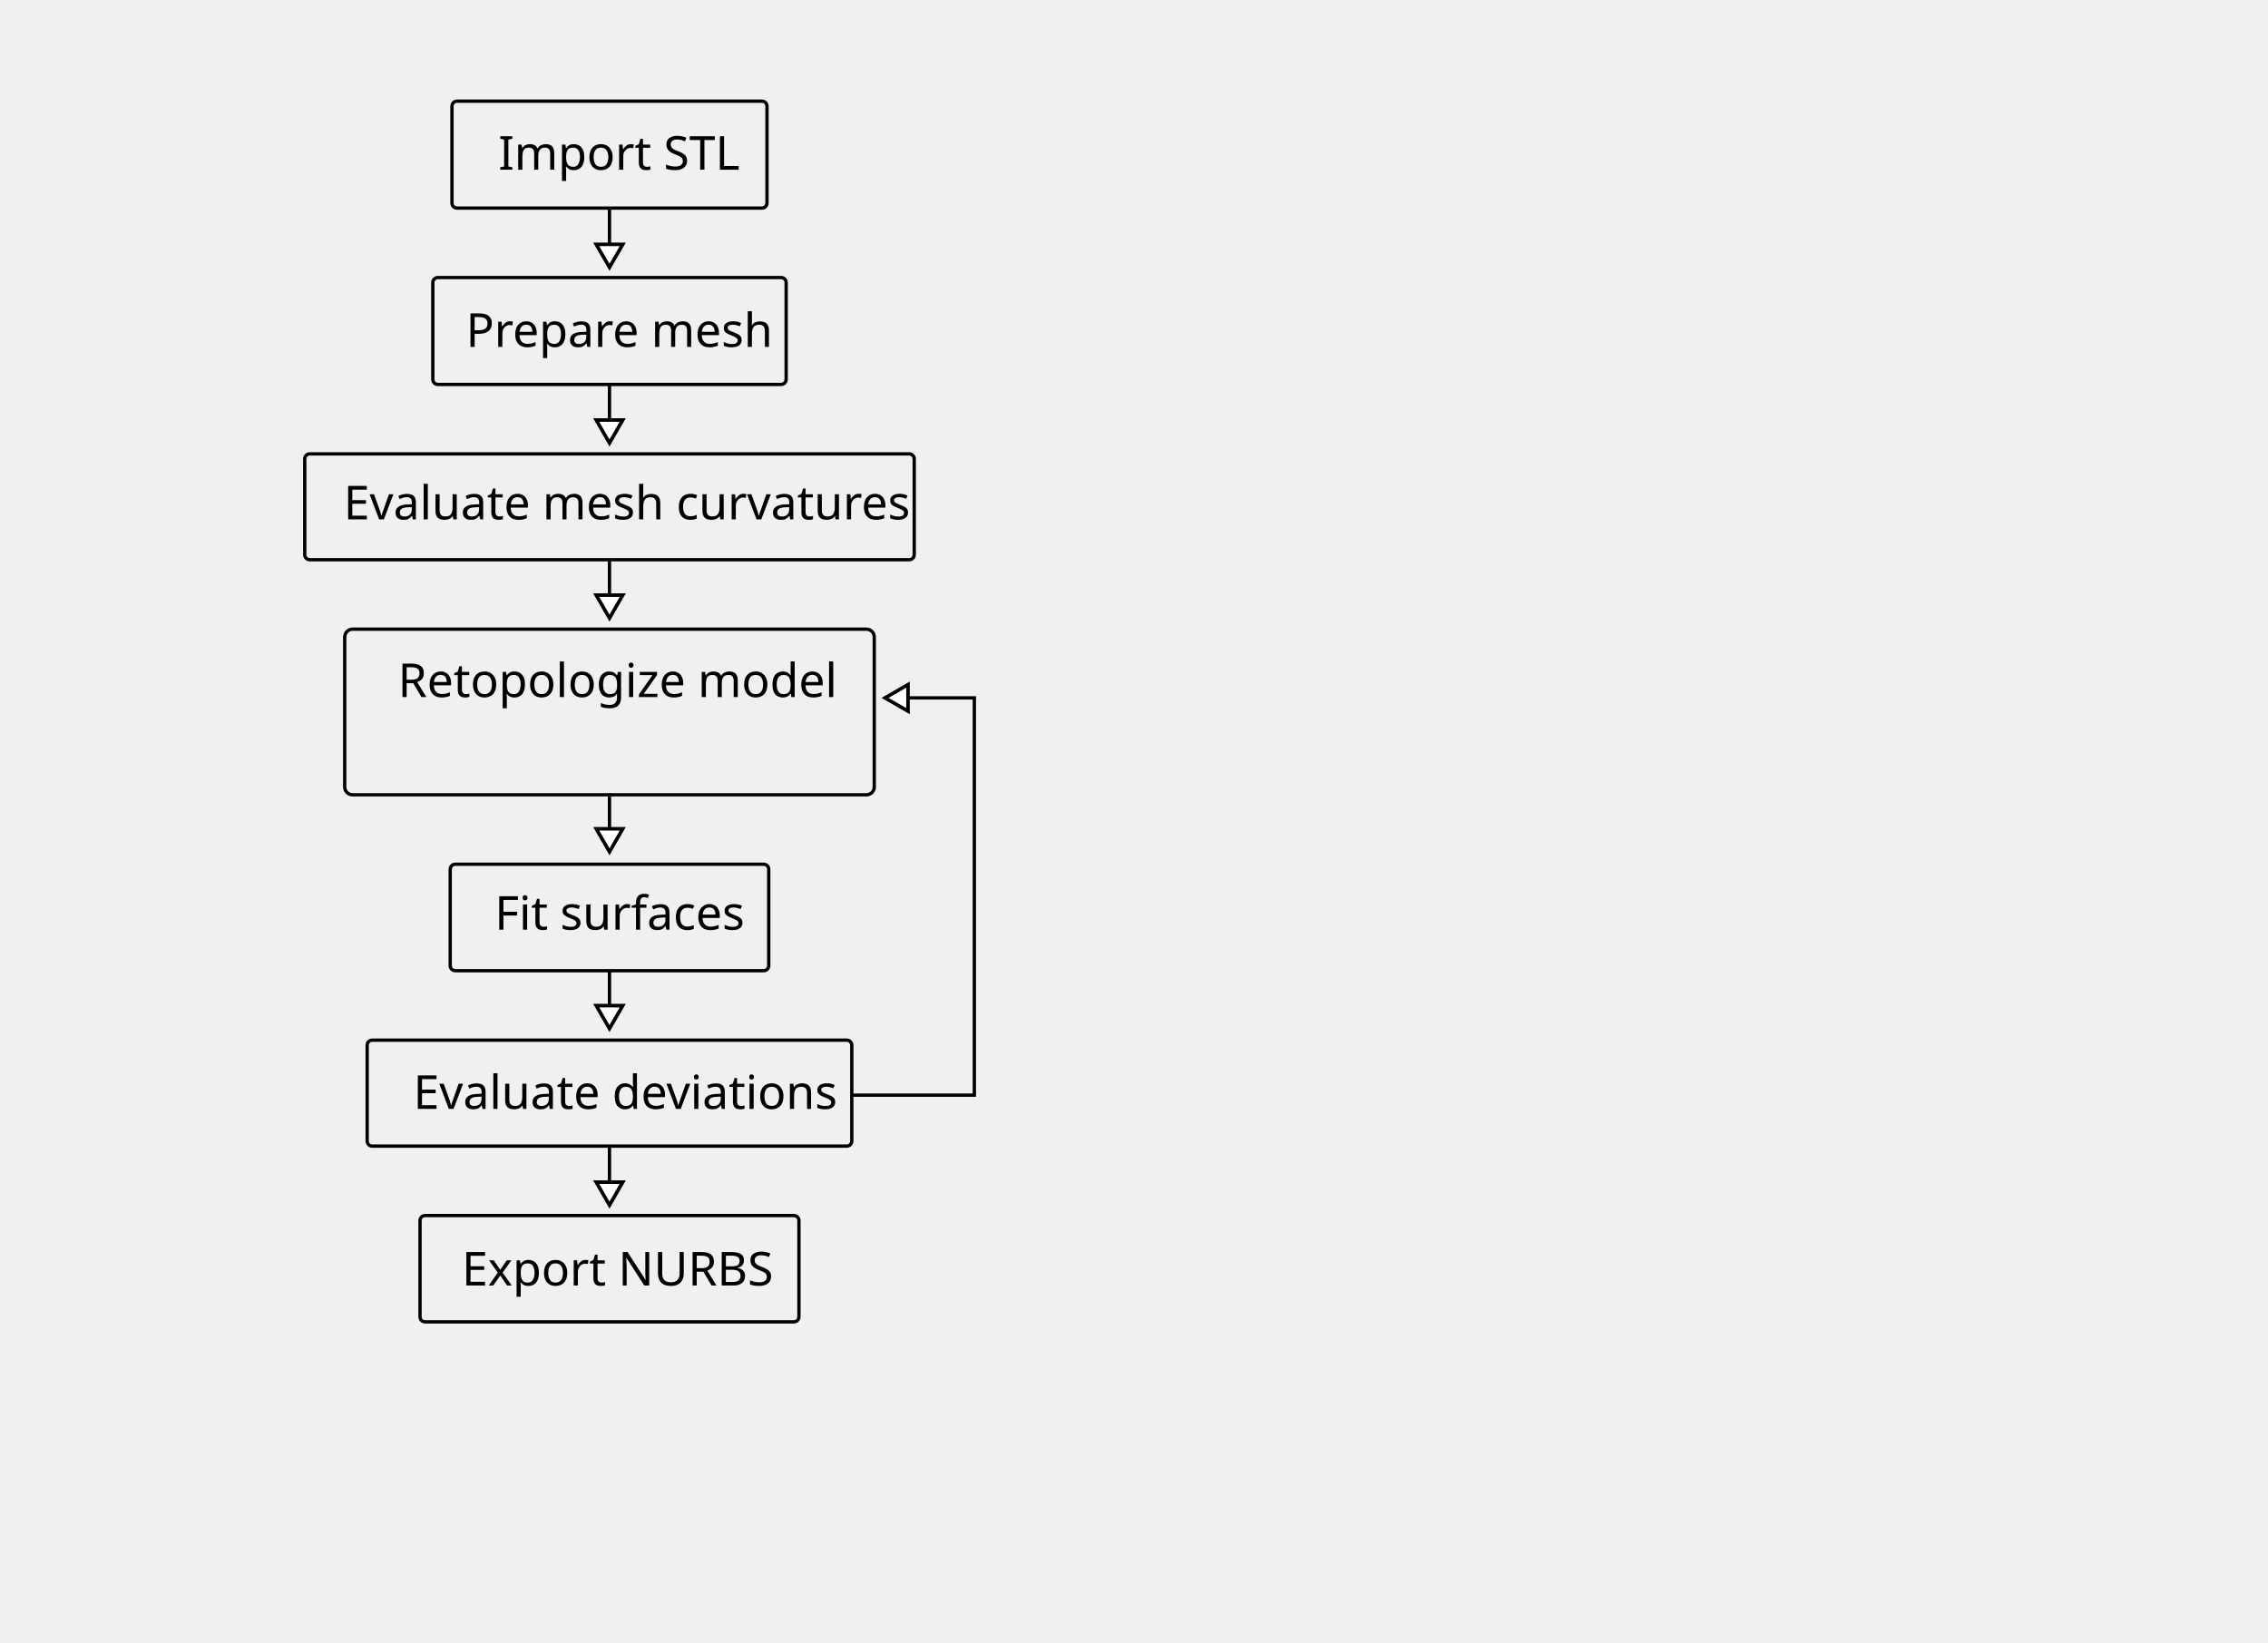
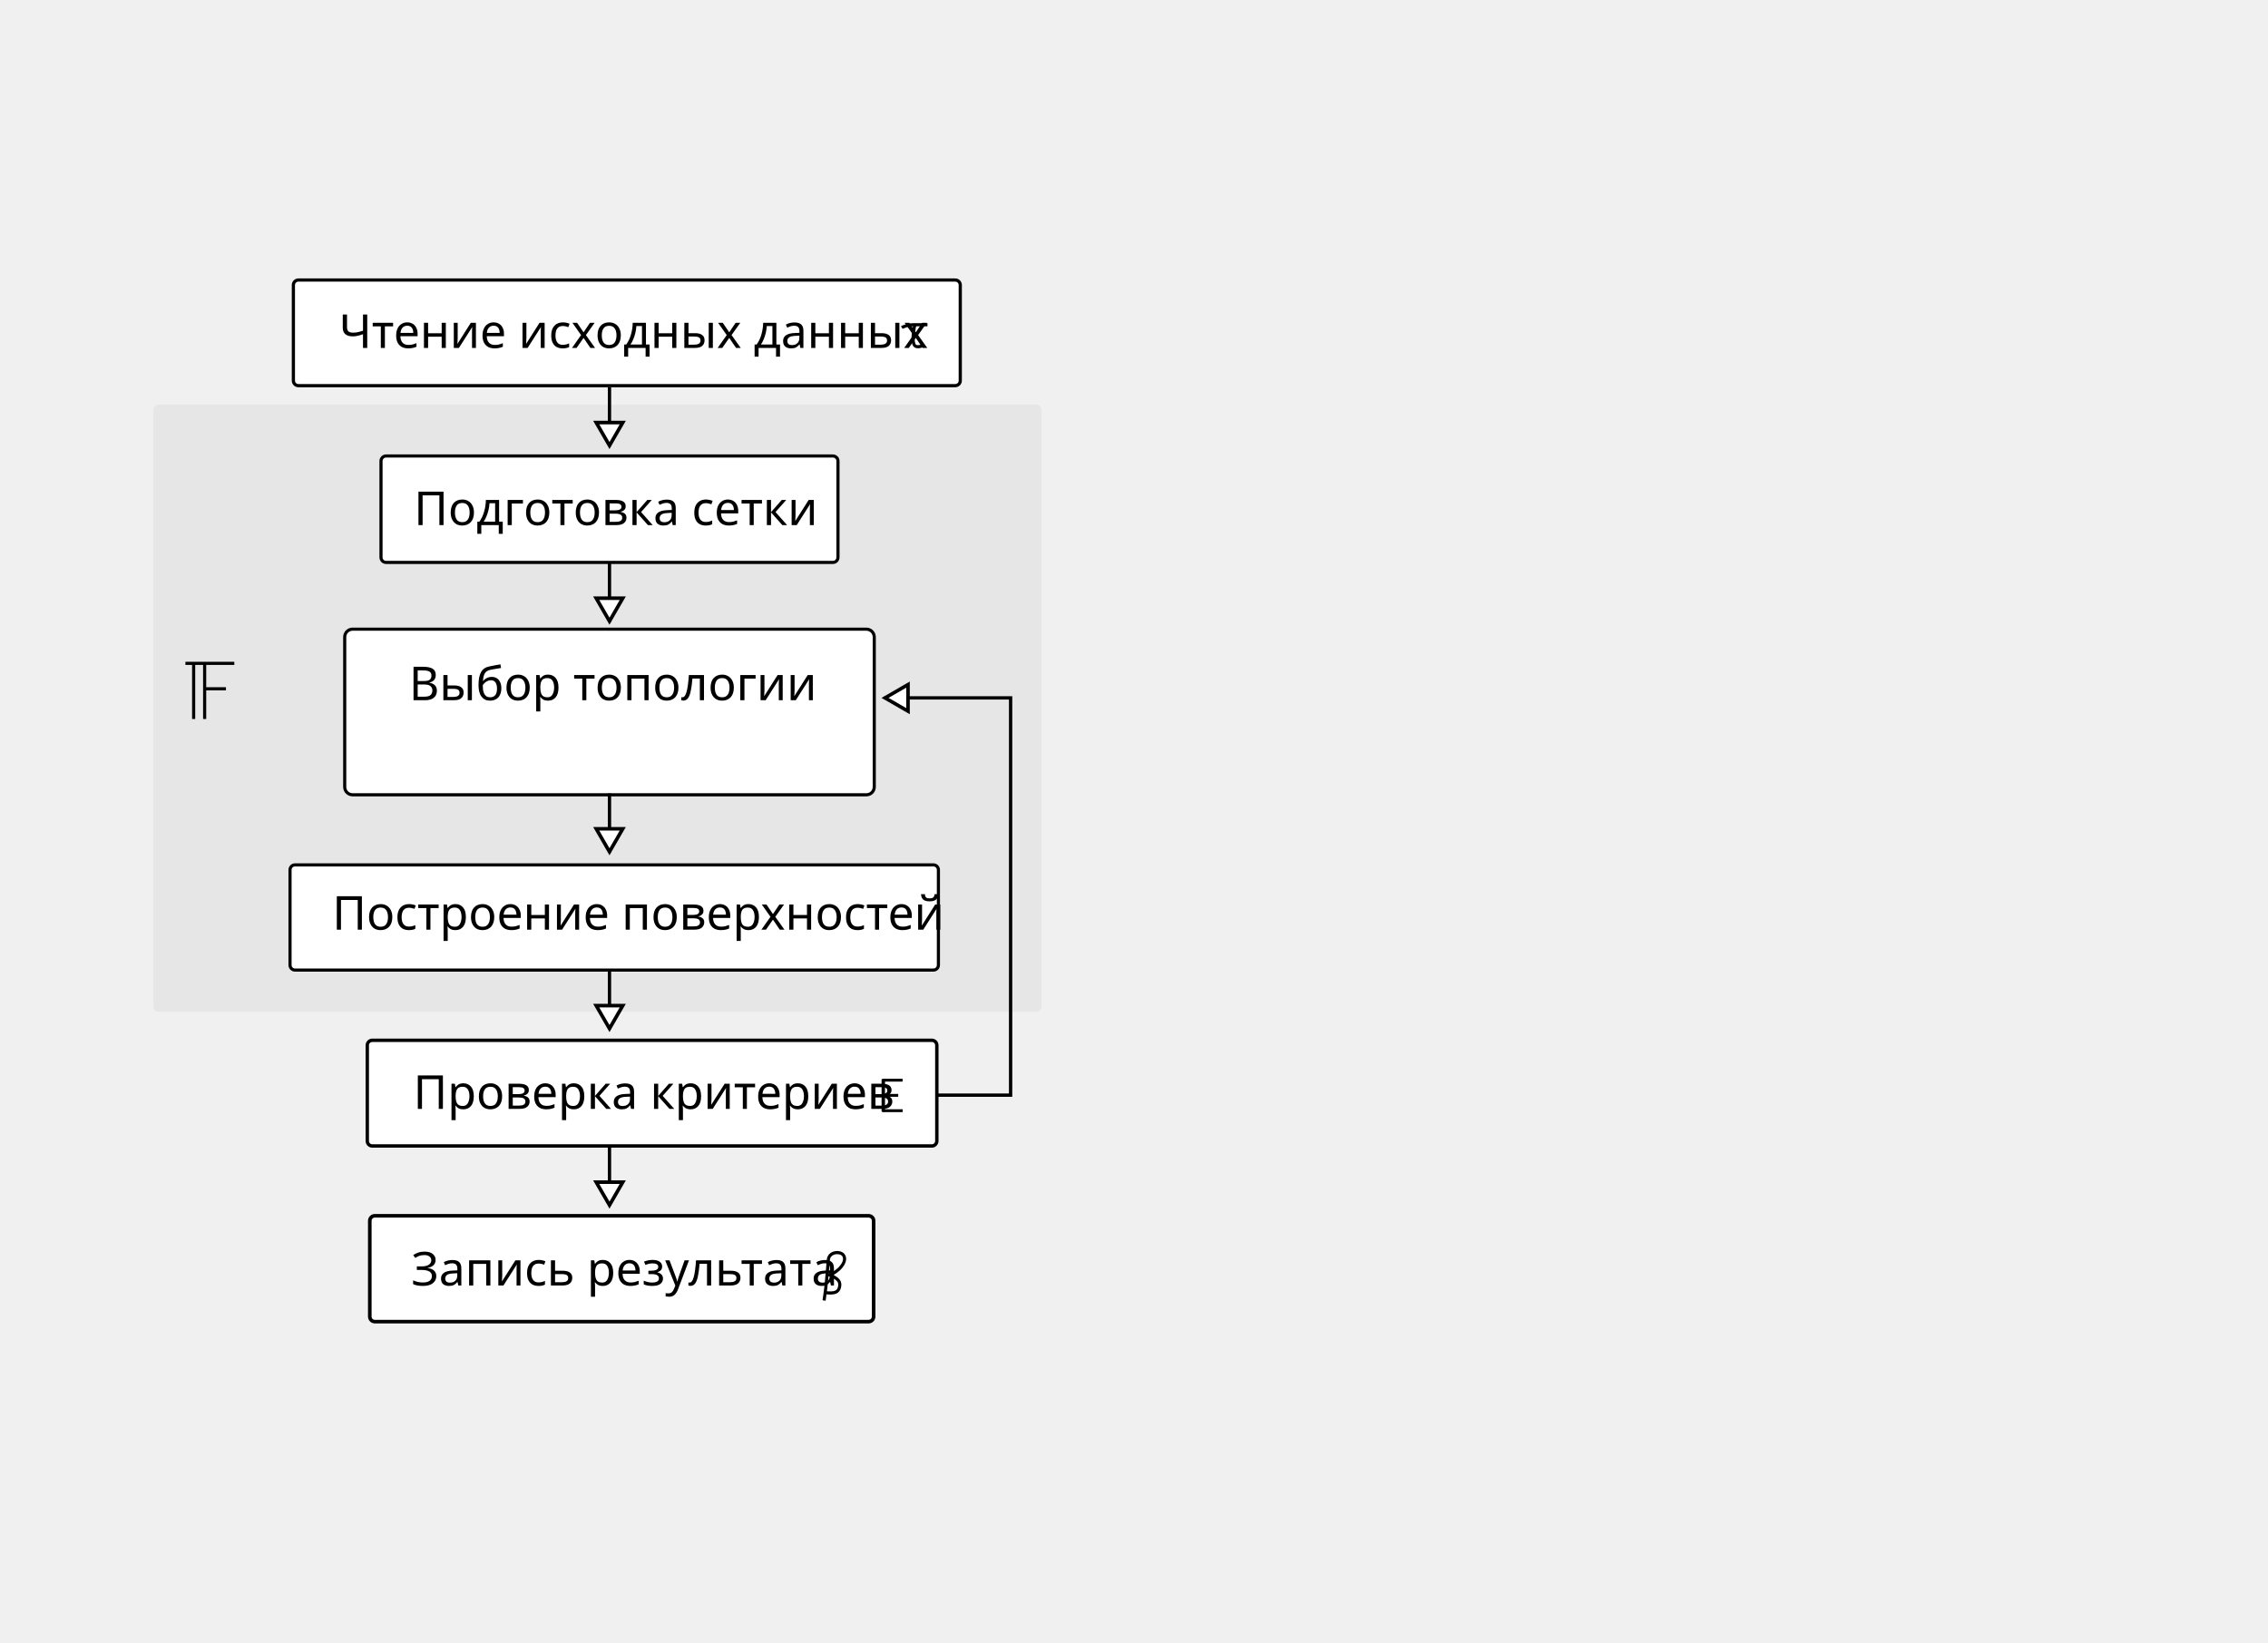
<svg xmlns="http://www.w3.org/2000/svg" width="410mm" height="297mm" viewBox="0 0 410 297" version="1.1" id="svg8">
  <defs id="defs2">
    <marker orient="auto" refY="0.0" refX="0.0" id="marker9406" style="overflow:visible">
      <path id="path9404" d="M 5.77,0.0 L -2.88,5.0 L -2.88,-5.0 L 5.77,0.0 z " style="fill-rule:evenodd;fill:#ffffff;stroke:#000000;stroke-width:1pt;stroke-opacity:1" transform="scale(0.8) translate(-6,0)" />
    </marker>
    <marker orient="auto" refY="0.0" refX="0.0" id="EmptyTriangleOutL" style="overflow:visible">
      <path id="path5281" d="M 5.77,0.0 L -2.88,5.0 L -2.88,-5.0 L 5.77,0.0 z " style="fill-rule:evenodd;fill:#ffffff;stroke:#000000;stroke-width:1pt;stroke-opacity:1" transform="scale(0.8) translate(-6,0)" />
    </marker>
    <marker orient="auto" refY="0.0" refX="0.0" id="marker7204" style="overflow:visible">
      <path id="path7202" d="M 5.77,0.0 L -2.88,5.0 L -2.88,-5.0 L 5.77,0.0 z " style="fill-rule:evenodd;fill:#ffffff;stroke:#000000;stroke-width:1pt;stroke-opacity:1" transform="scale(0.4) translate(-4.5,0)" />
    </marker>
    <marker orient="auto" refY="0.0" refX="0.0" id="EmptyTriangleOutM" style="overflow:visible">
      <path id="path5284" d="M 5.77,0.0 L -2.88,5.0 L -2.88,-5.0 L 5.77,0.0 z " style="fill-rule:evenodd;fill:#ffffff;stroke:#000000;stroke-width:1pt;stroke-opacity:1" transform="scale(0.4) translate(-4.5,0)" />
    </marker>
    <marker orient="auto" refY="0.0" refX="0.0" id="Arrow2Mend" style="overflow:visible;">
      <path id="path5148" style="fill-rule:evenodd;stroke-width:0.625;stroke-linejoin:round;stroke:#000000;stroke-opacity:1;fill:#000000;fill-opacity:1" d="M 8.719,4.034 L -2.207,0.016 L 8.719,-4.002 C 6.973,-1.63 6.983,1.616 8.719,4.034 z " transform="scale(0.6) rotate(180) translate(0,0)" />
    </marker>
    <marker orient="auto" refY="0.0" refX="0.0" id="Arrow1Lstart" style="overflow:visible">
      <path id="path5121" d="M 0.0,0.0 L 5.0,-5.0 L -12.5,0.0 L 5.0,5.0 L 0.0,0.0 z " style="fill-rule:evenodd;stroke:#000000;stroke-width:1pt;stroke-opacity:1;fill:#000000;fill-opacity:1" transform="scale(0.8) translate(12.5,0)" />
    </marker>
    <marker orient="auto" refY="0" refX="0" id="EmptyTriangleOutL-5" style="overflow:visible">
      <path id="path5281-6" d="M 5.77,0 -2.88,5 V -5 Z" style="fill:#ffffff;fill-rule:evenodd;stroke:#000000;stroke-width:1pt;stroke-opacity:1" transform="matrix(0.8,0,0,0.8,-4.8,0)" />
    </marker>
    <marker orient="auto" refY="0" refX="0" id="EmptyTriangleOutL-5-4" style="overflow:visible">
      <path id="path5281-6-3" d="M 5.77,0 -2.88,5 V -5 Z" style="fill:#ffffff;fill-rule:evenodd;stroke:#000000;stroke-width:1pt;stroke-opacity:1" transform="matrix(0.8,0,0,0.8,-4.8,0)" />
    </marker>
    <marker orient="auto" refY="0" refX="0" id="EmptyTriangleOutL-5-2" style="overflow:visible">
      <path id="path5281-6-7" d="M 5.77,0 -2.88,5 V -5 Z" style="fill:#ffffff;fill-rule:evenodd;stroke:#000000;stroke-width:1pt;stroke-opacity:1" transform="matrix(0.8,0,0,0.8,-4.8,0)" />
    </marker>
    <marker orient="auto" refY="0" refX="0" id="EmptyTriangleOutL-5-2-0" style="overflow:visible">
      <path id="path5281-6-7-5" d="M 5.77,0 -2.88,5 V -5 Z" style="fill:#ffffff;fill-rule:evenodd;stroke:#000000;stroke-width:1pt;stroke-opacity:1" transform="matrix(0.8,0,0,0.8,-4.8,0)" />
    </marker>
    <marker orient="auto" refY="0" refX="0" id="EmptyTriangleOutL-5-2-2" style="overflow:visible">
      <path id="path5281-6-7-2" d="M 5.77,0 -2.88,5 V -5 Z" style="fill:#ffffff;fill-rule:evenodd;stroke:#000000;stroke-width:1pt;stroke-opacity:1" transform="matrix(0.8,0,0,0.8,-4.8,0)" />
    </marker>
  </defs>
  <g id="layer1">
    <flowRoot xml:space="preserve" id="flowRoot815" style="font-style:normal;font-variant:normal;font-weight:normal;font-stretch:normal;font-size:40px;line-height:1.25;font-family:'Segoe UI';-inkscape-font-specification:'Segoe UI';letter-spacing:0px;word-spacing:0px;fill:#000000;fill-opacity:1;stroke:none" transform="scale(0.2645833)">
      <flowRegion id="flowRegion817" style="font-style:normal;font-variant:normal;font-weight:normal;font-stretch:normal;font-family:'Segoe UI';-inkscape-font-specification:'Segoe UI'">
        <rect id="rect819" width="397.143" height="187.143" x="110" y="89.663" style="font-style:normal;font-variant:normal;font-weight:normal;font-stretch:normal;font-family:'Segoe UI';-inkscape-font-specification:'Segoe UI'" />
      </flowRegion>
      <flowPara id="flowPara821" />
    </flowRoot>
    <flowRoot xml:space="preserve" id="flowRoot823" style="font-style:normal;font-weight:normal;font-size:40px;line-height:1.25;font-family:sans-serif;letter-spacing:0px;word-spacing:0px;fill:#000000;fill-opacity:1;stroke:none" transform="scale(0.2645833)">
      <flowRegion id="flowRegion825">
        <rect id="rect827" width="322.857" height="211.429" x="70" y="99.663" />
      </flowRegion>
      <flowPara id="flowPara829" />
    </flowRoot>
-     <path style="fill:none;stroke:#000000;stroke-width:0.6;stroke-linecap:butt;stroke-linejoin:miter;stroke-miterlimit:4;stroke-dasharray:none;stroke-opacity:1;marker-end:url(#EmptyTriangleOutL)" d="M 110.18,37.785 V 48.431" id="path5119" />
-     <g id="g7401" transform="translate(-0.9926624,-1.511902)">
-       <text id="text833-9-2-5-7" y="32.194" x="91.081" style="font-style:normal;font-weight:normal;font-size:10.583px;line-height:1.25;font-family:sans-serif;letter-spacing:0px;word-spacing:0px;fill:#000000;fill-opacity:1;stroke:none;stroke-width:0.265" xml:space="preserve">
-         <tspan id="tspan853-2-1-6" style="font-style:normal;font-variant:normal;font-weight:normal;font-stretch:normal;font-size:8.467px;font-family:'Segoe UI';-inkscape-font-specification:'Segoe UI';stroke-width:0.265" y="32.194" x="91.081">Import STL</tspan>
-       </text>
-       <rect ry="0.916" y="19.794" x="82.7" height="19.338" width="56.946" id="rect1771" style="opacity:1;fill:none;fill-opacity:0.804;stroke:#000000;stroke-width:0.6;stroke-miterlimit:4;stroke-dasharray:none;stroke-opacity:1" />
+     <rect style="opacity:1;fill:#ffffff;fill-opacity:1;stroke:#000000;stroke-width:0.579;stroke-miterlimit:4;stroke-dasharray:none;stroke-opacity:1" id="rect1771" width="120.558" height="19.093" x="53.036" y="50.62" ry="0.904" />
+     <text xml:space="preserve" style="font-style:normal;font-weight:normal;font-size:10.583px;line-height:1.25;font-family:sans-serif;letter-spacing:0px;word-spacing:0px;fill:#000000;fill-opacity:1;stroke:none;stroke-width:0.265" x="61.294" y="62.897" id="text833-9-2-5-7">
+       <tspan x="61.294" y="62.897" style="font-style:normal;font-variant:normal;font-weight:normal;font-stretch:normal;font-size:8.467px;font-family:'Segoe UI';-inkscape-font-specification:'Segoe UI';stroke-width:0.265" id="tspan853-2-1-6">Чтение исходных данных</tspan>
+     </text>
+     <rect ry="0.969" y="73.161" x="27.718" height="109.741" width="160.565" id="rect18791" style="opacity:1;fill:#e6e6e6;fill-opacity:1;stroke:none;stroke-width:0.564;stroke-miterlimit:4;stroke-dasharray:none;stroke-opacity:1" />
+     <g style="stroke-width:0.307;stroke-miterlimit:4;stroke-dasharray:none" transform="matrix(1.838661,0,0,1.838661,-297.642,68.25704)" id="g18785">
+       <path style="fill:none;fill-rule:evenodd;stroke:#000000;stroke-width:0.307;stroke-linecap:butt;stroke-linejoin:miter;stroke-miterlimit:4;stroke-dasharray:none;stroke-opacity:1" d="m 180.919,28.03 0,5.535" id="path18738" />
+       <path style="fill:none;fill-rule:evenodd;stroke:#000000;stroke-width:0.307;stroke-linecap:butt;stroke-linejoin:miter;stroke-miterlimit:4;stroke-dasharray:none;stroke-opacity:1" d="m 182.001,28.03 0,5.535" id="path18738-0" />
+       <path style="fill:none;fill-rule:evenodd;stroke:#000000;stroke-width:0.307;stroke-linecap:butt;stroke-linejoin:miter;stroke-miterlimit:4;stroke-dasharray:none;stroke-opacity:1" d="m 184.917,28.095 -4.807,0" id="path18738-0-0" />
+       <path style="fill:none;fill-rule:evenodd;stroke:#000000;stroke-width:0.307;stroke-linecap:butt;stroke-linejoin:miter;stroke-miterlimit:4;stroke-dasharray:none;stroke-opacity:1" d="m 184.096,30.594 -2.178,0" id="path18738-0-0-4" />
    </g>
-     <g id="g7153" transform="translate(-5.102686,-6.978977)">
-       <text id="text833-9-2-5-7-6" y="69.684" x="89.33" style="font-style:normal;font-weight:normal;font-size:10.583px;line-height:1.25;font-family:sans-serif;letter-spacing:0px;word-spacing:0px;fill:#000000;fill-opacity:1;stroke:none;stroke-width:0.265" xml:space="preserve">
-         <tspan id="tspan853-2-1-6-3" style="font-style:normal;font-variant:normal;font-weight:normal;font-stretch:normal;font-size:8.467px;font-family:'Segoe UI';-inkscape-font-specification:'Segoe UI';stroke-width:0.265" y="69.684" x="89.33">Prepare mesh</tspan>
-       </text>
-       <rect ry="0.915" y="57.152" x="83.346" height="19.321" width="63.874" id="rect1771-5" style="opacity:1;fill:none;fill-opacity:0.804;stroke:#000000;stroke-width:0.6;stroke-miterlimit:4;stroke-dasharray:none;stroke-opacity:1" />
+     <rect style="opacity:1;fill:#ffffff;fill-opacity:1;stroke:#000000;stroke-width:0.564;stroke-miterlimit:4;stroke-dasharray:none;stroke-opacity:1" id="rect1771-9-7" width="95.728" height="29.938" x="62.316" y="113.736" ry="1.418" />
+     <path style="fill:none;stroke:#000000;stroke-width:0.6;stroke-linecap:butt;stroke-linejoin:miter;stroke-miterlimit:4;stroke-dasharray:none;stroke-opacity:1;marker-end:url(#EmptyTriangleOutL)" d="m 110.18,70 0,10.646" id="path5119" />
+     <rect style="opacity:1;fill:#ffffff;fill-opacity:1;stroke:#000000;stroke-width:0.564;stroke-miterlimit:4;stroke-dasharray:none;stroke-opacity:1" id="rect1771-9-5" width="117.213" height="19.013" x="52.429" y="156.344" ry="0.9" />
+     <rect style="opacity:1;fill:#ffffff;fill-opacity:1;stroke:#000000;stroke-width:0.564;stroke-miterlimit:4;stroke-dasharray:none;stroke-opacity:1" id="rect1771-5" width="82.609" height="19.24" x="68.876" y="82.428" ry="0.911" />
+     <text xml:space="preserve" style="font-style:normal;font-weight:normal;font-size:10.583px;line-height:1.25;font-family:sans-serif;letter-spacing:0px;word-spacing:0px;fill:#000000;fill-opacity:1;stroke:none;stroke-width:0.265" x="74.819" y="94.92" id="text833-9-2-5-7-6">
+       <tspan x="74.819" y="94.92" style="font-style:normal;font-variant:normal;font-weight:normal;font-stretch:normal;font-size:8.467px;font-family:'Segoe UI';-inkscape-font-specification:'Segoe UI';stroke-width:0.265" id="tspan853-2-1-6-3">Подготовка сетки</tspan>
+     </text>
+     <rect style="opacity:1;fill:#ffffff;fill-opacity:1;stroke:#000000;stroke-width:0.611;stroke-miterlimit:4;stroke-dasharray:none;stroke-opacity:1" id="rect1771-9-5-2" width="102.96" height="19.107" x="66.397" y="188.051" ry="0.905" />
+     <text xml:space="preserve" style="font-style:normal;font-weight:normal;font-size:10.583px;line-height:1.25;font-family:sans-serif;letter-spacing:0px;word-spacing:0px;fill:#000000;fill-opacity:1;stroke:none;stroke-width:0.265" x="73.929" y="126.577" id="text833-9">
+       <tspan x="73.929" y="126.577" style="font-style:normal;font-variant:normal;font-weight:normal;font-stretch:normal;font-size:8.467px;font-family:'Segoe UI';-inkscape-font-specification:'Segoe UI';stroke-width:0.265" id="tspan853">Выбор топологии</tspan>
+     </text>
+     <rect style="opacity:1;fill:#ffffff;fill-opacity:1;stroke:#000000;stroke-width:0.649;stroke-miterlimit:4;stroke-dasharray:none;stroke-opacity:1" id="rect1771-9-5-2-4" width="91.081" height="19.131" x="66.849" y="219.777" ry="0.906" />
+     <flowRoot xml:space="preserve" id="flowRoot857" style="font-style:normal;font-weight:normal;font-size:10.583px;line-height:1.25;font-family:sans-serif;letter-spacing:0px;word-spacing:0px;fill:#000000;fill-opacity:1;stroke:none">
+       <flowRegion id="flowRegion859">
+         <rect id="rect861" width="136.449" height="27.592" x="74.252" y="128.014" />
+       </flowRegion>
+       <flowPara id="flowPara863" style="font-style:italic;font-variant:normal;font-weight:normal;font-stretch:normal;font-size:7.056px;font-family:'Segoe UI';-inkscape-font-specification:'Segoe UI Italic'">Задание сети кривых</flowPara>
+     </flowRoot>
+     <text xml:space="preserve" style="font-style:normal;font-weight:normal;font-size:10.583px;line-height:1.25;font-family:sans-serif;letter-spacing:0px;word-spacing:0px;fill:#000000;fill-opacity:1;stroke:none;stroke-width:0.265" x="60.062" y="168.057" id="text833-9-2">
+       <tspan x="60.062" y="168.057" style="font-style:normal;font-variant:normal;font-weight:normal;font-stretch:normal;font-size:8.467px;font-family:'Segoe UI';-inkscape-font-specification:'Segoe UI';stroke-width:0.265" id="tspan853-2">Построение поверхностей</tspan>
+     </text>
+     <text xml:space="preserve" style="font-style:normal;font-weight:normal;font-size:10.583px;line-height:1.25;font-family:sans-serif;letter-spacing:0px;word-spacing:0px;fill:#000000;fill-opacity:1;stroke:none;stroke-width:0.265" x="74.708" y="200.452" id="text833-7">
+       <tspan id="tspan831-2" x="74.708" y="200.452" style="font-style:normal;font-variant:normal;font-weight:normal;font-stretch:normal;font-size:8.467px;font-family:'Segoe UI';-inkscape-font-specification:'Segoe UI';stroke-width:0.265">Проверка критериев</tspan>
+     </text>
+     <text xml:space="preserve" style="font-style:normal;font-weight:normal;font-size:10.583px;line-height:1.25;font-family:sans-serif;letter-spacing:0px;word-spacing:0px;fill:#000000;fill-opacity:1;stroke:none;stroke-width:0.6;stroke-miterlimit:4;stroke-dasharray:none" x="74.357" y="232.38" id="text833-9-2-5">
+       <tspan x="74.357" y="232.38" style="font-style:normal;font-variant:normal;font-weight:normal;font-stretch:normal;font-size:8.467px;font-family:'Segoe UI';-inkscape-font-specification:'Segoe UI';stroke-width:0.6;stroke-miterlimit:4;stroke-dasharray:none" id="tspan853-2-1">Запись результата</tspan>
+     </text>
+     <g id="g18734" transform="matrix(0.7165665,0,0,0.7305177,45.5588,16.32763)" style="stroke-width:0.78;stroke-miterlimit:4;stroke-dasharray:none">
+       <path style="fill:none;fill-rule:evenodd;stroke:#000000;stroke-width:0.78;stroke-linecap:butt;stroke-linejoin:miter;stroke-miterlimit:4;stroke-dasharray:none;stroke-opacity:1" d="m 167.233,57.955 c 0,0 -0.883,3.436 -0.213,4.943 0.469,1.056 2.219,0.263 2.219,0.263" id="path18725" />
+       <path style="fill:none;fill-rule:evenodd;stroke:#000000;stroke-width:0.78;stroke-linecap:butt;stroke-linejoin:miter;stroke-miterlimit:4;stroke-dasharray:none;stroke-opacity:1" d="m 163.921,58.711 c 0,0 1.257,-0.809 3.702,-0.708 l 2.784,0" id="path18727" />
    </g>
-     <g id="g7158" transform="translate(0,-2.41179)">
-       <text id="text833" y="96.301" x="62.109" style="font-style:normal;font-weight:normal;font-size:10.583px;line-height:1.25;font-family:sans-serif;letter-spacing:0px;word-spacing:0px;fill:#000000;fill-opacity:1;stroke:none;stroke-width:0.265" xml:space="preserve">
-         <tspan style="font-style:normal;font-variant:normal;font-weight:normal;font-stretch:normal;font-size:8.467px;font-family:'Segoe UI';-inkscape-font-specification:'Segoe UI';stroke-width:0.265" y="96.301" x="62.109" id="tspan831">Evaluate mesh curvatures</tspan>
-       </text>
-       <rect ry="0.906" y="84.458" x="55.09" height="19.137" width="110.181" id="rect1771-9" style="opacity:1;fill:none;fill-opacity:0.804;stroke:#000000;stroke-width:0.6;stroke-miterlimit:4;stroke-dasharray:none;stroke-opacity:1" />
-     </g>
-     <g id="g7381" transform="translate(-5.074436,1.217288)">
-       <text id="text833-9" y="124.79" x="77.008" style="font-style:normal;font-weight:normal;font-size:10.583px;line-height:1.25;font-family:sans-serif;letter-spacing:0px;word-spacing:0px;fill:#000000;fill-opacity:1;stroke:none;stroke-width:0.265" xml:space="preserve">
-         <tspan id="tspan853" style="font-style:normal;font-variant:normal;font-weight:normal;font-stretch:normal;font-size:8.467px;font-family:'Segoe UI';-inkscape-font-specification:'Segoe UI';stroke-width:0.265" y="124.79" x="77.008">Retopologize model</tspan>
-       </text>
-       <flowRoot transform="matrix(0.2645833,0,0,0.2645833,30.10321,43.53906)" style="font-style:normal;font-weight:normal;font-size:40px;line-height:1.25;font-family:sans-serif;letter-spacing:0px;word-spacing:0px;fill:#000000;fill-opacity:1;stroke:none" id="flowRoot857" xml:space="preserve">
-         <flowRegion id="flowRegion859">
-           <rect y="312.52" x="191.429" height="104.286" width="515.714" id="rect861" />
-         </flowRegion>
-         <flowPara style="font-style:italic;font-variant:normal;font-weight:normal;font-stretch:normal;font-size:26.667px;font-family:'Segoe UI';-inkscape-font-specification:'Segoe UI Italic'" id="flowPara863">Outline curve network</flowPara>
-       </flowRoot>
-       <rect ry="1.418" y="112.519" x="67.391" height="29.938" width="95.728" id="rect1771-9-7" style="opacity:1;fill:none;fill-opacity:0.804;stroke:#000000;stroke-width:0.6;stroke-miterlimit:4;stroke-dasharray:none;stroke-opacity:1" />
-     </g>
-     <g id="g7386" transform="translate(-5.756359,7.946156)">
-       <text id="text833-9-2" y="160.111" x="95.182" style="font-style:normal;font-weight:normal;font-size:10.583px;line-height:1.25;font-family:sans-serif;letter-spacing:0px;word-spacing:0px;fill:#000000;fill-opacity:1;stroke:none;stroke-width:0.265" xml:space="preserve">
-         <tspan id="tspan853-2" style="font-style:normal;font-variant:normal;font-weight:normal;font-stretch:normal;font-size:8.467px;font-family:'Segoe UI';-inkscape-font-specification:'Segoe UI';stroke-width:0.265" y="160.111" x="95.182">Fit surfaces</tspan>
-       </text>
-       <rect ry="0.912" y="148.28" x="87.146" height="19.249" width="57.581" id="rect1771-9-5" style="opacity:1;fill:none;fill-opacity:0.804;stroke:#000000;stroke-width:0.6;stroke-miterlimit:4;stroke-dasharray:none;stroke-opacity:1" />
-     </g>
-     <g id="g7396" transform="translate(-1.756901,11.72972)">
-       <text id="text833-7" y="188.722" x="76.465" style="font-style:normal;font-weight:normal;font-size:10.583px;line-height:1.25;font-family:sans-serif;letter-spacing:0px;word-spacing:0px;fill:#000000;fill-opacity:1;stroke:none;stroke-width:0.265" xml:space="preserve">
-         <tspan style="font-style:normal;font-variant:normal;font-weight:normal;font-stretch:normal;font-size:8.467px;font-family:'Segoe UI';-inkscape-font-specification:'Segoe UI';stroke-width:0.265" y="188.722" x="76.465" id="tspan831-2">Evaluate deviations</tspan>
-       </text>
-       <rect ry="0.907" y="176.298" x="68.131" height="19.154" width="87.612" id="rect1771-9-5-2" style="opacity:1;fill:none;fill-opacity:0.804;stroke:#000000;stroke-width:0.6;stroke-miterlimit:4;stroke-dasharray:none;stroke-opacity:1" />
-     </g>
-     <g id="g7391" transform="translate(-4.72892,16.63095)">
-       <text id="text833-9-2-5" y="215.749" x="88.209" style="font-style:normal;font-weight:normal;font-size:10.583px;line-height:1.25;font-family:sans-serif;letter-spacing:0px;word-spacing:0px;fill:#000000;fill-opacity:1;stroke:none;stroke-width:0.6;stroke-miterlimit:4;stroke-dasharray:none" xml:space="preserve">
-         <tspan id="tspan853-2-1" style="font-style:normal;font-variant:normal;font-weight:normal;font-stretch:normal;font-size:8.467px;font-family:'Segoe UI';-inkscape-font-specification:'Segoe UI';stroke-width:0.6;stroke-miterlimit:4;stroke-dasharray:none" y="215.749" x="88.209">Export NURBS</tspan>
-       </text>
-       <rect ry="0.91" y="203.103" x="80.658" height="19.216" width="68.501" id="rect1771-9-5-2-4" style="opacity:1;fill:none;fill-opacity:0.804;stroke:#000000;stroke-width:0.6;stroke-miterlimit:4;stroke-dasharray:none;stroke-opacity:1" />
-     </g>
-     <path style="fill:none;stroke:#000000;stroke-width:0.6;stroke-linecap:butt;stroke-linejoin:miter;stroke-miterlimit:4;stroke-dasharray:none;stroke-opacity:1;marker-end:url(#EmptyTriangleOutL-5)" d="M 110.18,69.54 V 80.187" id="path5119-3" />
-     <path style="fill:none;stroke:#000000;stroke-width:0.6;stroke-linecap:butt;stroke-linejoin:miter;stroke-miterlimit:4;stroke-dasharray:none;stroke-opacity:1;marker-end:url(#EmptyTriangleOutL-5-4)" d="m 110.18,101.196 v 10.646" id="path5119-3-7" />
+     <path style="fill:none;stroke:#000000;stroke-width:0.6;stroke-linecap:butt;stroke-linejoin:miter;stroke-miterlimit:4;stroke-dasharray:none;stroke-opacity:1;marker-end:url(#EmptyTriangleOutL-5)" d="m 110.18,101.755 0,10.646" id="path5119-3" />
    <path style="fill:none;stroke:#000000;stroke-width:0.6;stroke-linecap:butt;stroke-linejoin:miter;stroke-miterlimit:4;stroke-dasharray:none;stroke-opacity:1;marker-end:url(#EmptyTriangleOutL-5-2)" d="m 110.18,143.435 v 10.646" id="path5119-3-79" />
    <path style="fill:none;stroke:#000000;stroke-width:0.6;stroke-linecap:butt;stroke-linejoin:miter;stroke-miterlimit:4;stroke-dasharray:none;stroke-opacity:1;marker-end:url(#EmptyTriangleOutL-5-2-0)" d="m 110.18,175.396 v 10.646" id="path5119-3-79-8" />
    <path style="fill:none;stroke:#000000;stroke-width:0.6;stroke-linecap:butt;stroke-linejoin:miter;stroke-miterlimit:4;stroke-dasharray:none;stroke-opacity:1;marker-end:url(#EmptyTriangleOutL-5-2-2)" d="m 110.18,207.313 v 10.646" id="path5119-3-79-1" />
-     <path style="fill:none;stroke:#000000;stroke-width:0.6;stroke-linecap:butt;stroke-linejoin:miter;stroke-miterlimit:4;stroke-dasharray:none;stroke-opacity:1;marker-end:url(#marker9406)" d="M 153.836,197.97 H 176.137 V 126.155 H 159.884" id="path9402" />
+     <path style="fill:none;stroke:#000000;stroke-width:0.6;stroke-linecap:butt;stroke-linejoin:miter;stroke-miterlimit:4;stroke-dasharray:none;stroke-opacity:1;marker-end:url(#marker9406)" d="m 169.353,197.97 13.341,0 0,-71.815 -22.81,0" id="path9402" />
+     <g id="g18956" transform="matrix(0.9160656,0,0,0.760514,13.19245,47.3658)" style="stroke-width:0.676;stroke-miterlimit:4;stroke-dasharray:none">
+       <path style="fill:none;fill-rule:evenodd;stroke:#000000;stroke-width:0.676;stroke-linecap:butt;stroke-linejoin:miter;stroke-miterlimit:4;stroke-dasharray:none;stroke-opacity:1" d="m 159.908,194.259 0,7.677" id="path18738-4" />
+       <path style="fill:none;fill-rule:evenodd;stroke:#000000;stroke-width:0.676;stroke-linecap:butt;stroke-linejoin:miter;stroke-miterlimit:4;stroke-dasharray:none;stroke-opacity:1" d="m 163.718,194.471 -4.023,0" id="path18738-0-0-1" />
+       <path style="fill:none;fill-rule:evenodd;stroke:#000000;stroke-width:0.676;stroke-linecap:butt;stroke-linejoin:miter;stroke-miterlimit:4;stroke-dasharray:none;stroke-opacity:1" d="m 162.854,198.078 -3.021,0" id="path18738-0-0-4-1" />
+       <path style="fill:none;fill-rule:evenodd;stroke:#000000;stroke-width:0.676;stroke-linecap:butt;stroke-linejoin:miter;stroke-miterlimit:4;stroke-dasharray:none;stroke-opacity:1" d="m 163.732,201.723 -4.023,0" id="path18738-0-0-1-1" />
+     </g>
+     <g id="g18734-8" transform="matrix(1.001466,0,0,1.020964,-24.34315,167.5462)" style="stroke-width:0.558;stroke-miterlimit:4;stroke-dasharray:none">
+       <g id="g18998" transform="matrix(0.9950972,-0.09701264,0.100827,0.9950972,-0.3626533,17.43974)" style="stroke-width:0.558;stroke-miterlimit:4;stroke-dasharray:none">
+         <path id="path18725-2" d="m 169.164,58.164 c -0.666,3.567 -0.809,4.426 -1.501,7.139" style="fill:none;fill-rule:evenodd;stroke:#000000;stroke-width:0.558;stroke-linecap:butt;stroke-linejoin:miter;stroke-miterlimit:4;stroke-dasharray:none;stroke-opacity:1" />
+         <path id="path18727-2" d="m 169.151,58.231 c 0.253,-1.454 2.314,-1.386 2.797,-0.58 0.73,1.219 -1.334,2.975 -2.84,3.198" style="fill:none;fill-rule:evenodd;stroke:#000000;stroke-width:0.558;stroke-linecap:butt;stroke-linejoin:miter;stroke-miterlimit:4;stroke-dasharray:none;stroke-opacity:1" />
+         <path id="path18727-2-4" d="m 168.88,60.792 c 1.74,0.827 2.133,1.5 1.788,2.445 -0.313,0.855 -0.96,1.064 -2.686,0.701" style="fill:none;fill-rule:evenodd;stroke:#000000;stroke-width:0.558;stroke-linecap:butt;stroke-linejoin:miter;stroke-miterlimit:4;stroke-dasharray:none;stroke-opacity:1" />
+       </g>
+     </g>
  </g>
</svg>
